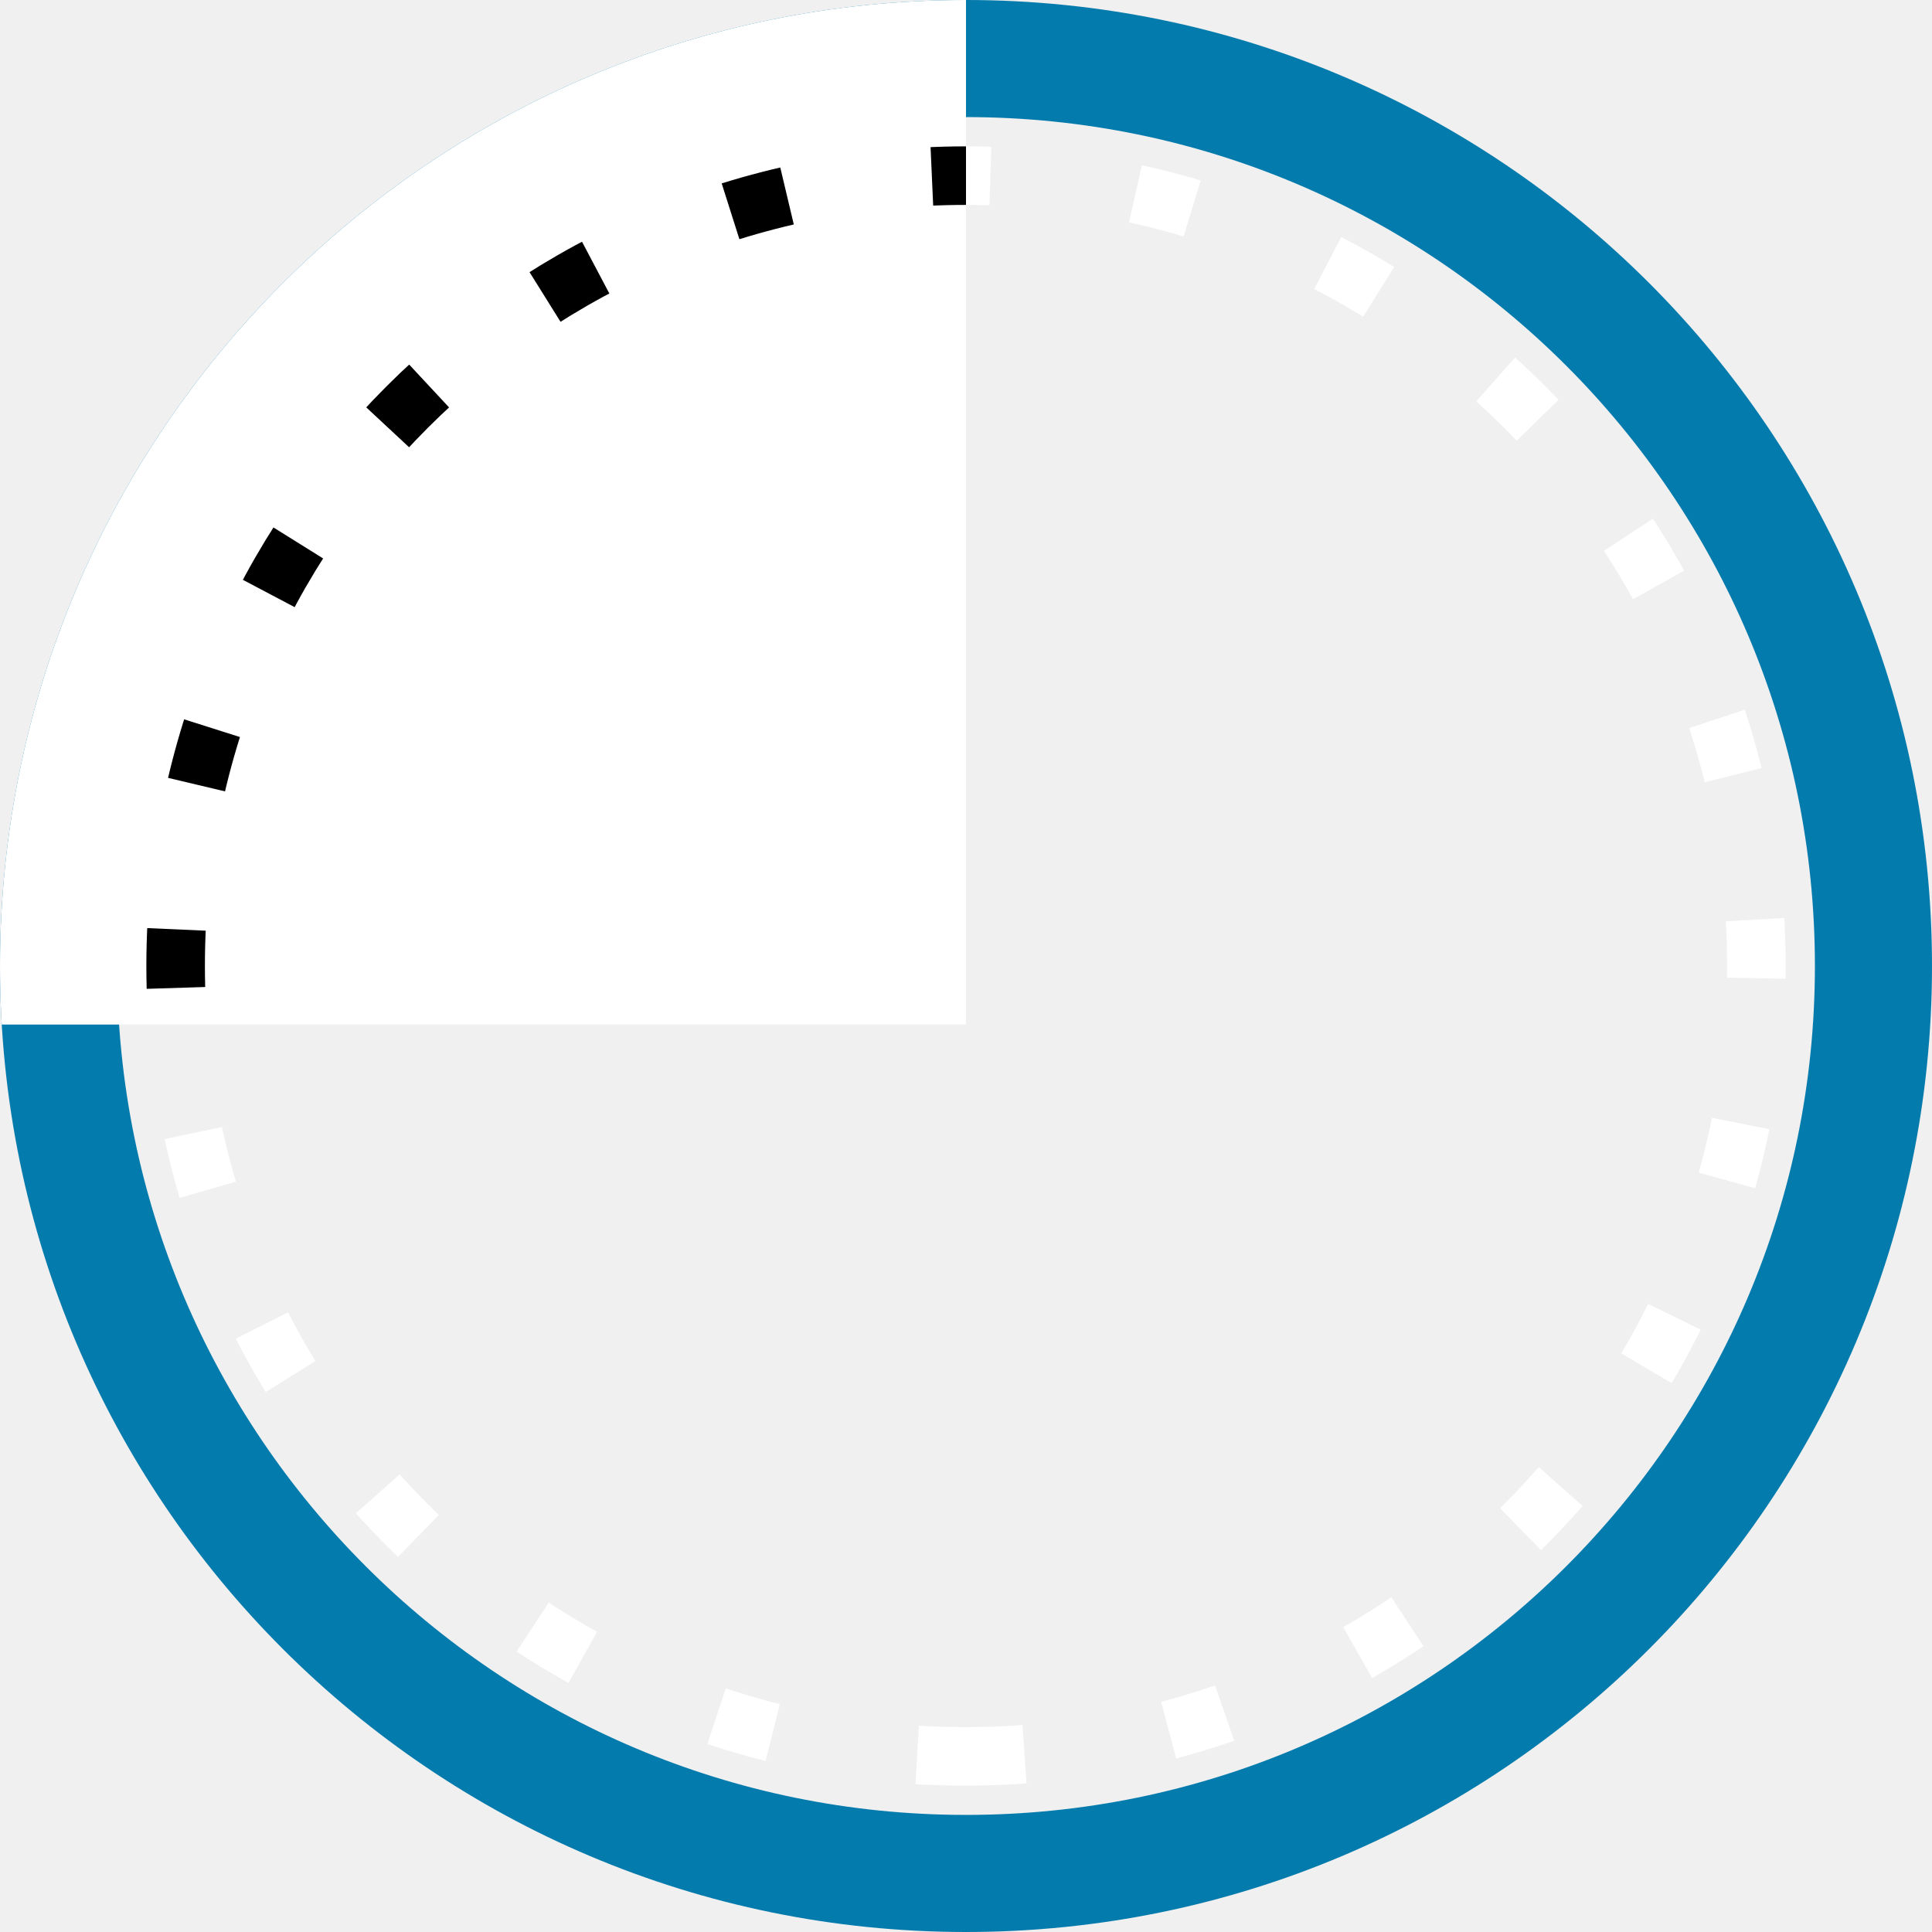
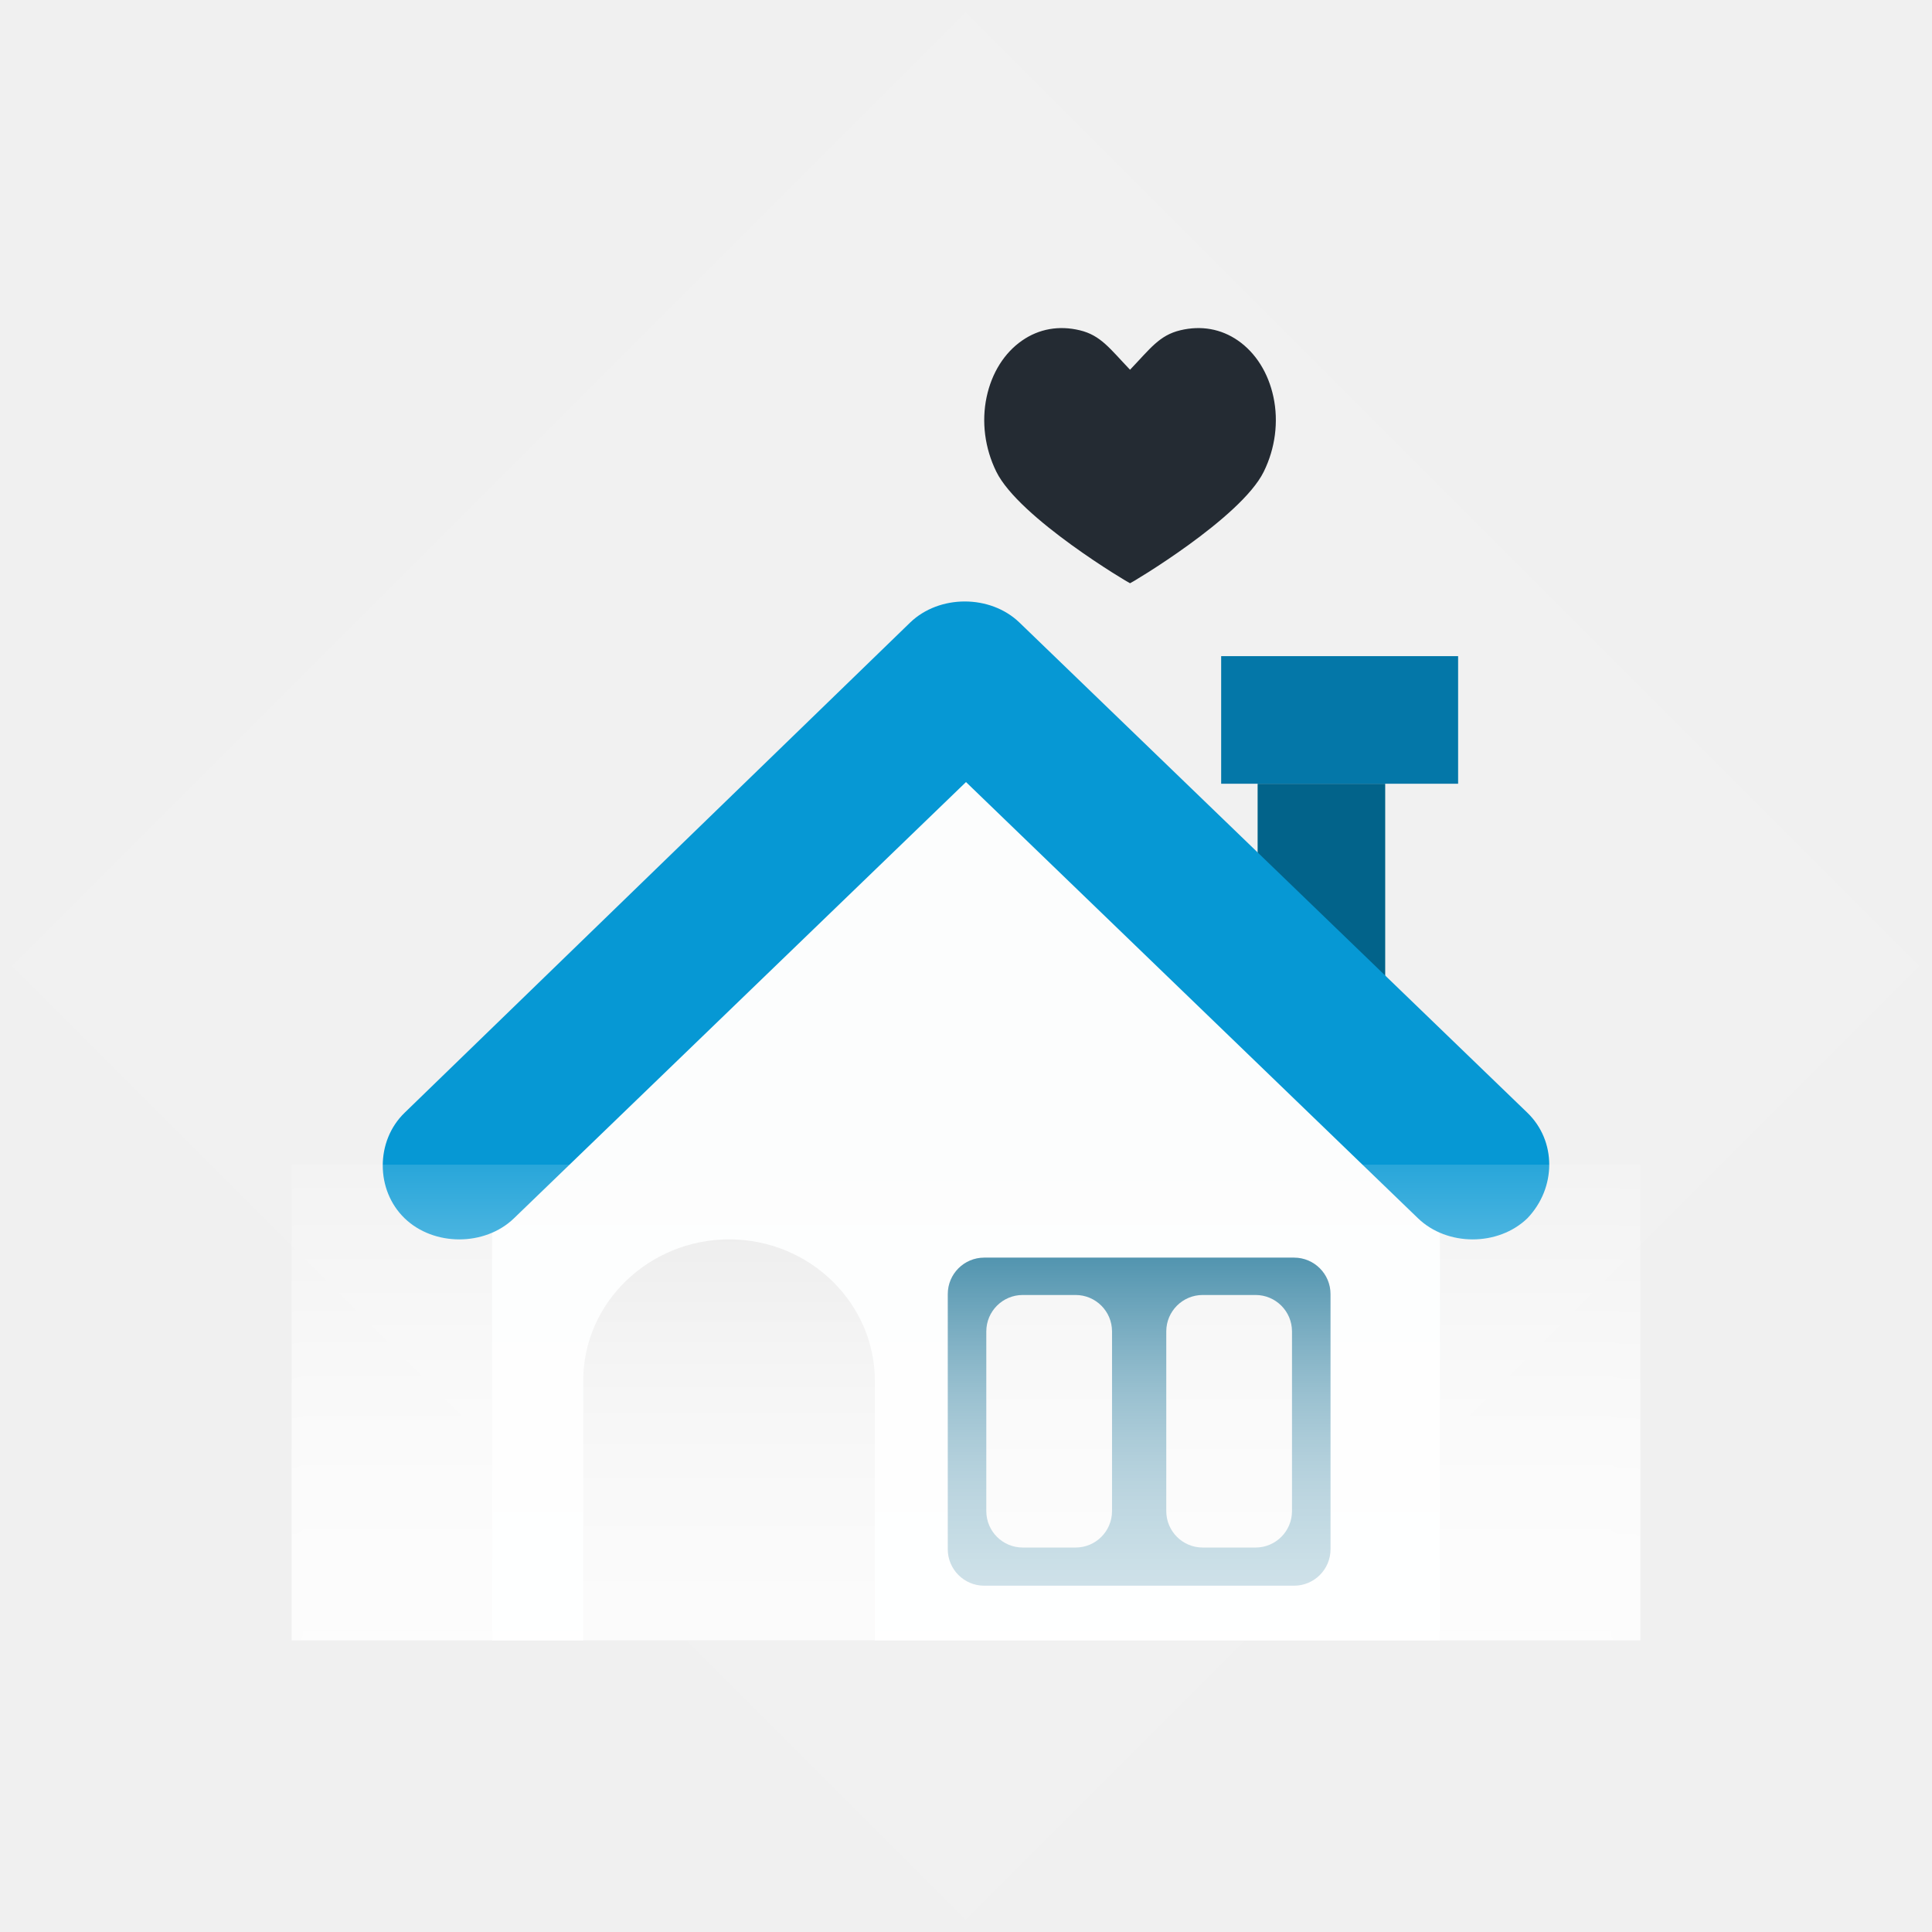
- <svg xmlns="http://www.w3.org/2000/svg" xmlns:xlink="http://www.w3.org/1999/xlink" width="66px" height="66px" viewBox="0 0 66 66" version="1.1">
+ <svg xmlns="http://www.w3.org/2000/svg" xmlns:xlink="http://www.w3.org/1999/xlink" width="106px" height="106px" viewBox="0 0 106 106" version="1.1">
  <defs>
-     <circle id="path-1" cx="33" cy="33" r="33" />
-     <rect id="path-3" x="0" y="0" width="39" height="39" />
+     <rect id="path-1" x="16" y="16" width="74" height="74" />
+     <linearGradient x1="46.483%" y1="-80.511%" x2="46.483%" y2="45.687%" id="linearGradient-3">
+       <stop stop-color="#000000" stop-opacity="0.012" offset="0%" />
+       <stop stop-color="#FFFFFF" stop-opacity="0.362" offset="43.581%" />
+       <stop stop-color="#FFFFFF" stop-opacity="0.899" offset="100%" />
+     </linearGradient>
+     <filter x="-20.0%" y="-41.2%" width="140.0%" height="182.4%" filterUnits="objectBoundingBox" id="filter-4">
+       <feGaussianBlur stdDeviation="7" in="SourceGraphic" />
+     </filter>
  </defs>
-   <g id="Page-1" stroke="none" stroke-width="1" fill="none" fill-rule="evenodd">
-     <g id="главная" transform="translate(-861, -2412)">
-       <g id="icon_3" transform="translate(857, 2406)">
-         <rect id="Rectangle-Copy-6" x="0" y="0" width="74" height="74" />
-         <g id="Group-10" transform="translate(4, 6)">
-           <mask id="mask-2" fill="white">
-             <use xlink:href="#path-1" />
-           </mask>
-           <circle stroke="#047BAD" stroke-width="4" cx="33" cy="33" r="31" />
-           <path d="M33,60 C47.912,60 60,47.912 60,33 C60,18.088 47.912,6 33,6 C18.088,6 6,18.088 6,33 C6,47.912 18.088,60 33,60 Z" id="Oval" stroke="#FFFFFF" stroke-width="2" stroke-dasharray="2,5" mask="url(#mask-2)" />
-           <g id="Group-11" mask="url(#mask-2)">
-             <g transform="translate(-6, -4)">
-               <mask id="mask-4" fill="white">
-                 <use xlink:href="#path-3" />
-               </mask>
-               <use id="Rectangle" stroke="none" fill="#FFFFFF" fill-rule="evenodd" xlink:href="#path-3" />
-               <path d="M39,64 C53.912,64 66,51.912 66,37 C66,22.088 53.912,10 39,10 C24.088,10 12,22.088 12,37 C12,51.912 24.088,64 39,64 Z" id="Oval" stroke="#000000" stroke-width="2" fill="none" stroke-dasharray="2,5" mask="url(#mask-4)" />
+   <g id="main" stroke="none" stroke-width="1" fill="none" fill-rule="evenodd">
+     <g id="главная" transform="translate(-855, -2408)">
+       <g id="bereglivoe" transform="translate(855, 2408)">
+         <mask id="mask-2" fill="white">
+           <use xlink:href="#path-1" />
+         </mask>
+         <use id="Rectangle-Copy-9" fill="#F1F1F1" transform="translate(53, 53) rotate(-45) translate(-53, -53) " xlink:href="#path-1" />
+         <g id="house" mask="url(#mask-2)">
+           <g transform="translate(20.84884, 18)">
+             <rect id="Rectangle" fill="#02638A" fill-rule="nonzero" x="48.151" y="25" width="7" height="13" />
+             <rect id="Rectangle" fill="#0477A8" fill-rule="nonzero" x="46.151" y="18" width="13" height="7" />
+             <path d="M6.151,48.911 L6.151,77 L58.151,77 L58.151,48.911 C47.937,39.125 42.233,33.66 32.151,24 L32.151,24 C22.07,33.787 16.365,39.252 6.151,48.911 Z" id="Path" fill="#FCFDFD" fill-rule="nonzero" />
+             <path d="M49.019,3.781 C48.738,2.458 48.046,1.359 47.073,0.684 C46.146,0.041 45.052,-0.153 43.908,0.121 C42.76,0.396 42.262,1.123 41.151,2.286 C40.041,1.124 39.542,0.396 38.394,0.121 C37.25,-0.153 36.156,0.041 35.23,0.684 C34.256,1.358 33.564,2.458 33.283,3.781 C32.994,5.14 33.183,6.596 33.814,7.879 C35.066,10.423 41.105,14 41.151,14 C41.198,14 47.237,10.423 48.488,7.879 C49.12,6.596 49.308,5.14 49.019,3.781 Z" id="Path" fill="#242B33" fill-rule="nonzero" />
+             <path d="M27.151,73 L11.151,73 L11.151,57.754 C11.151,53.417 14.812,50 19.151,50 L19.151,50 C23.626,50 27.151,53.549 27.151,57.754 L27.151,73 Z" id="Path" fill="#E8E8E8" fill-rule="nonzero" />
+             <rect id="Rectangle" fill="#02638A" fill-rule="nonzero" x="31.151" y="51" width="21" height="18" rx="2" />
+             <g id="Group" stroke-width="1" fill="none" fill-rule="evenodd" transform="translate(33.15116, 53)">
+               <rect id="Rectangle" fill="#F1F1F1" fill-rule="nonzero" x="0.114" y="0.05" width="6.898" height="13.857" rx="2" />
+               <rect id="Rectangle" fill="#F1F1F1" fill-rule="nonzero" x="9.988" y="0.05" width="6.898" height="13.857" rx="2" />
            </g>
+             <path d="M62.951,43.051 L35.085,16.158 C33.485,14.614 30.685,14.614 29.085,16.158 L1.351,43.051 C-0.249,44.596 -0.249,47.298 1.351,48.842 C2.951,50.386 5.751,50.386 7.351,48.842 L32.151,24.908 L56.951,48.842 C58.551,50.386 61.351,50.386 62.951,48.842 C64.551,47.169 64.551,44.596 62.951,43.051 Z" id="Path" fill="#0698D4" fill-rule="nonzero" />
          </g>
-           <path d="M33,7.559 L33,34.5" id="Path-9" stroke="#000000" stroke-width="3" stroke-linecap="round" mask="url(#mask-2)" />
-           <path d="M33,34.5 L45.632,34.5" id="Path-10" stroke="#000000" stroke-width="3" stroke-linecap="round" mask="url(#mask-2)" />
        </g>
+         <rect id="Rectangle" fill="url(#linearGradient-3)" filter="url(#filter-4)" mask="url(#mask-2)" x="-4.54747351e-13" y="69" width="105" height="51" />
      </g>
    </g>
  </g>
</svg>
